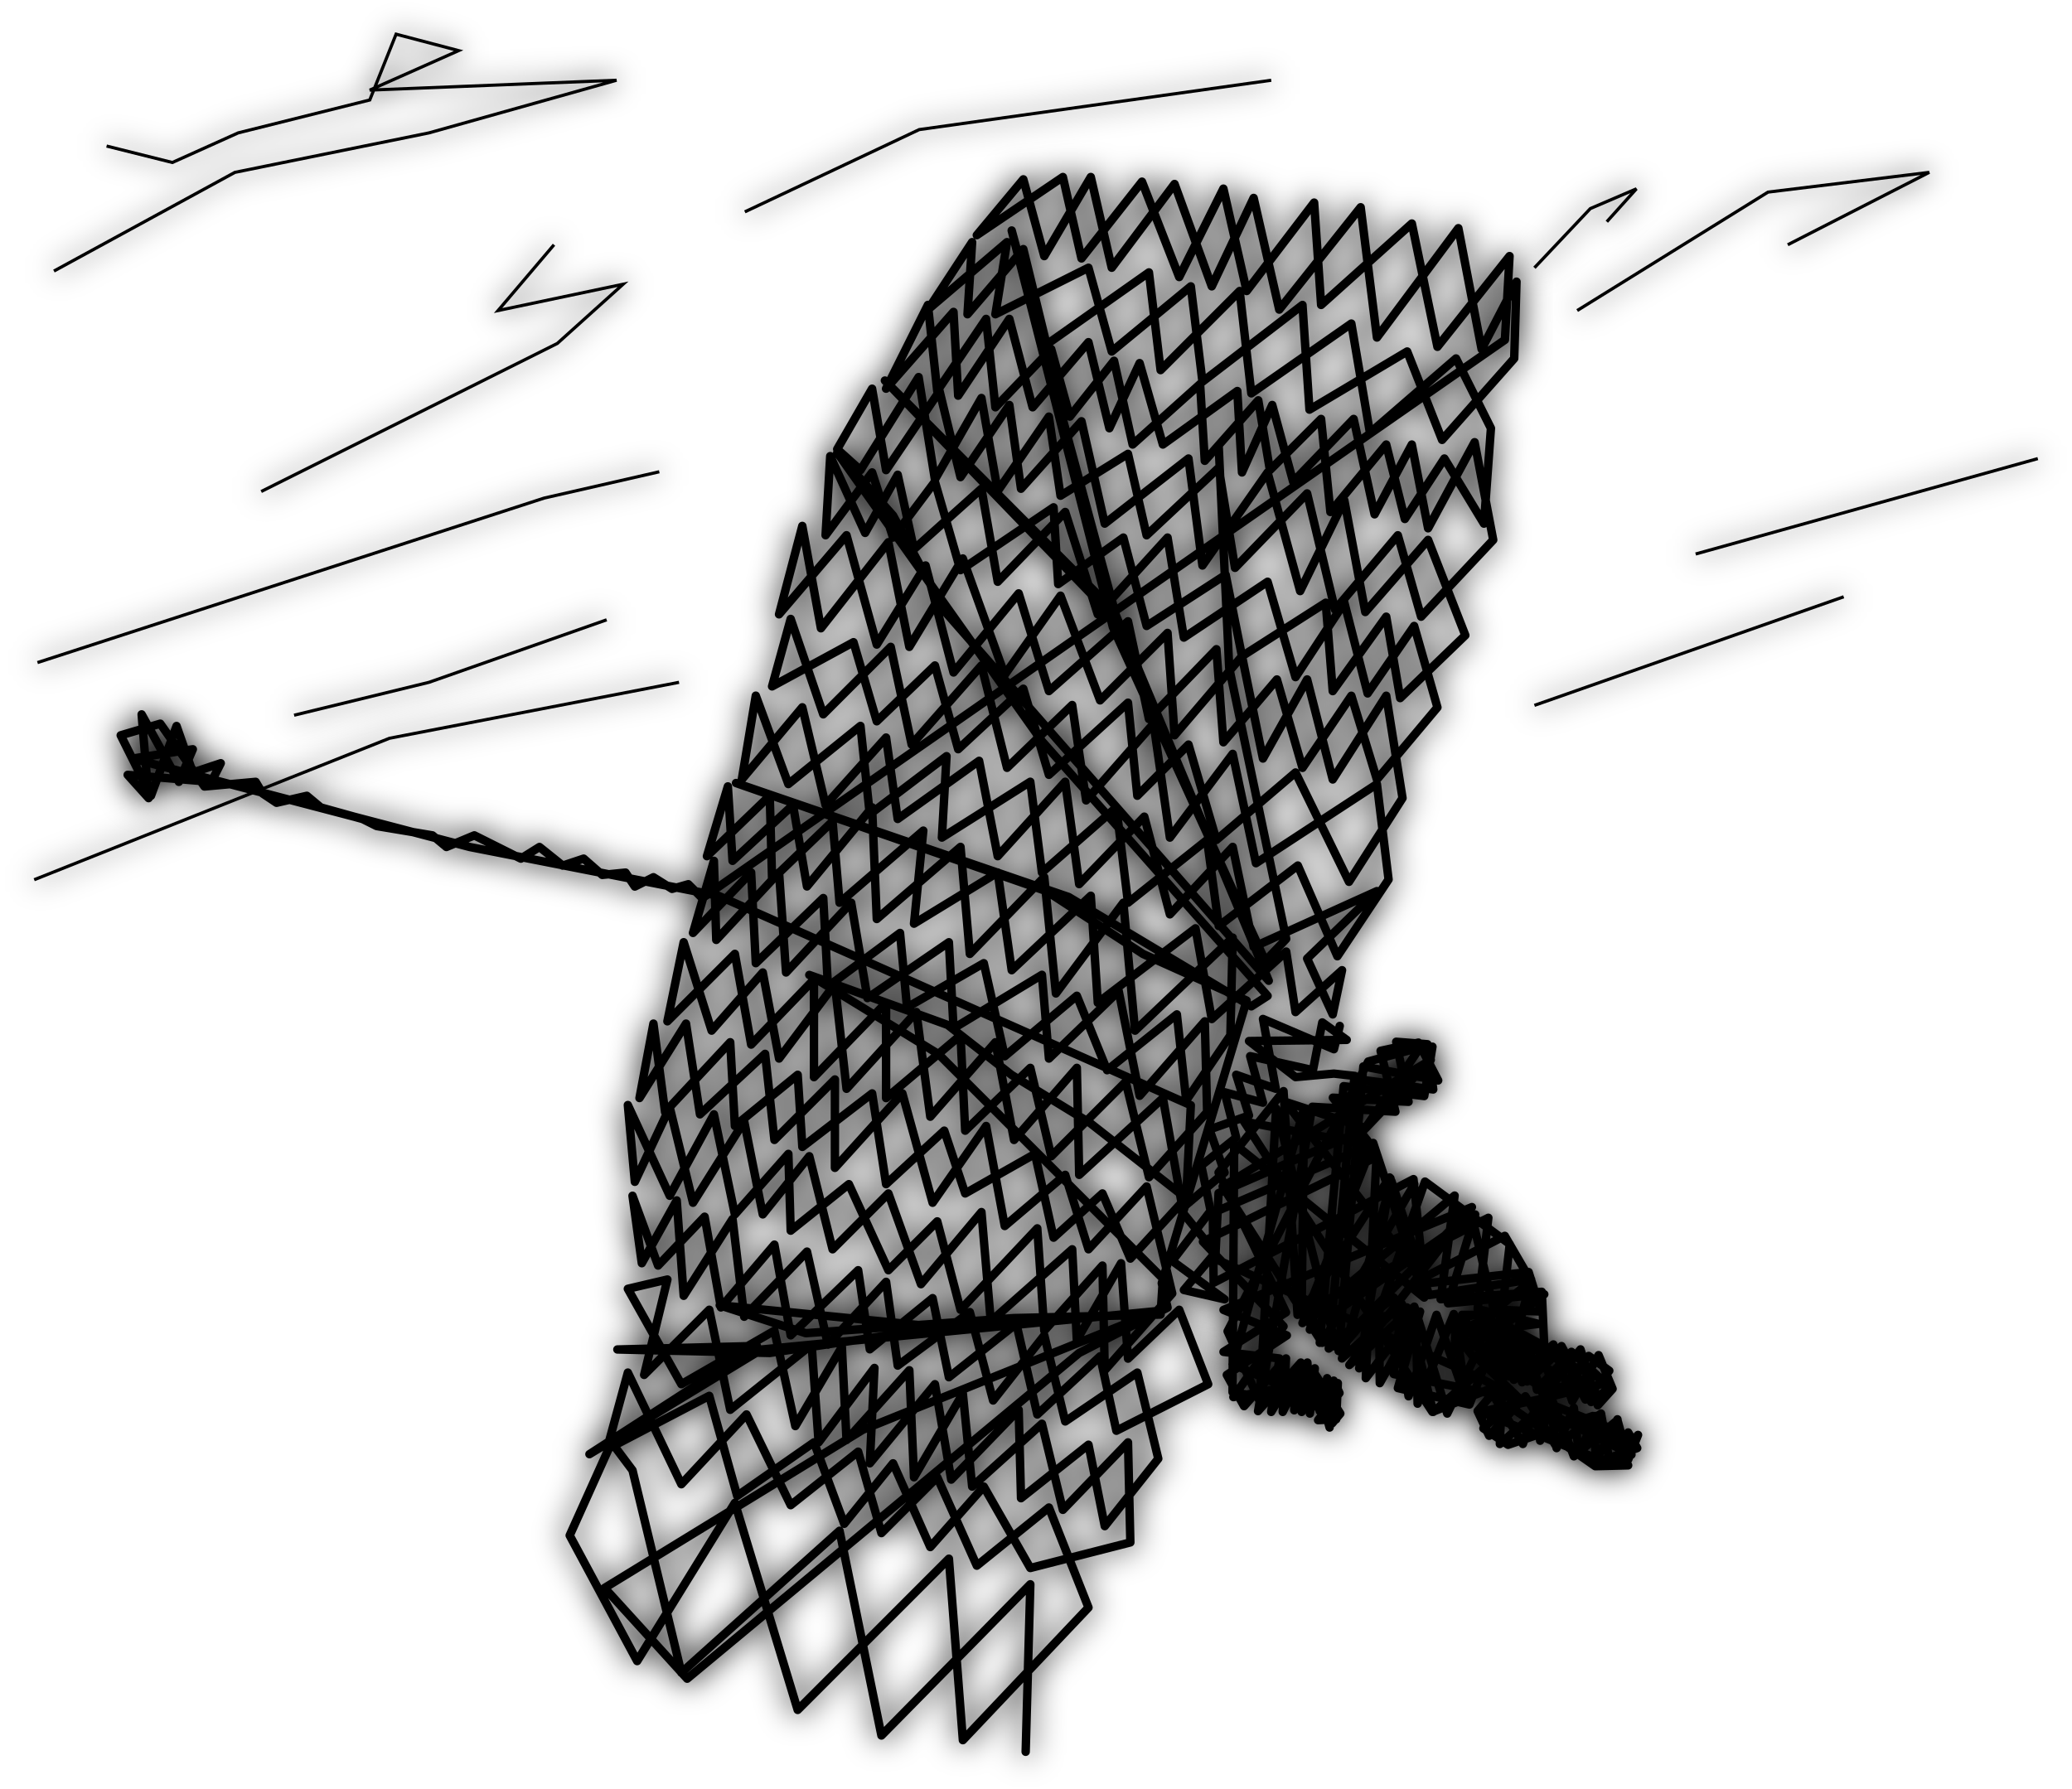
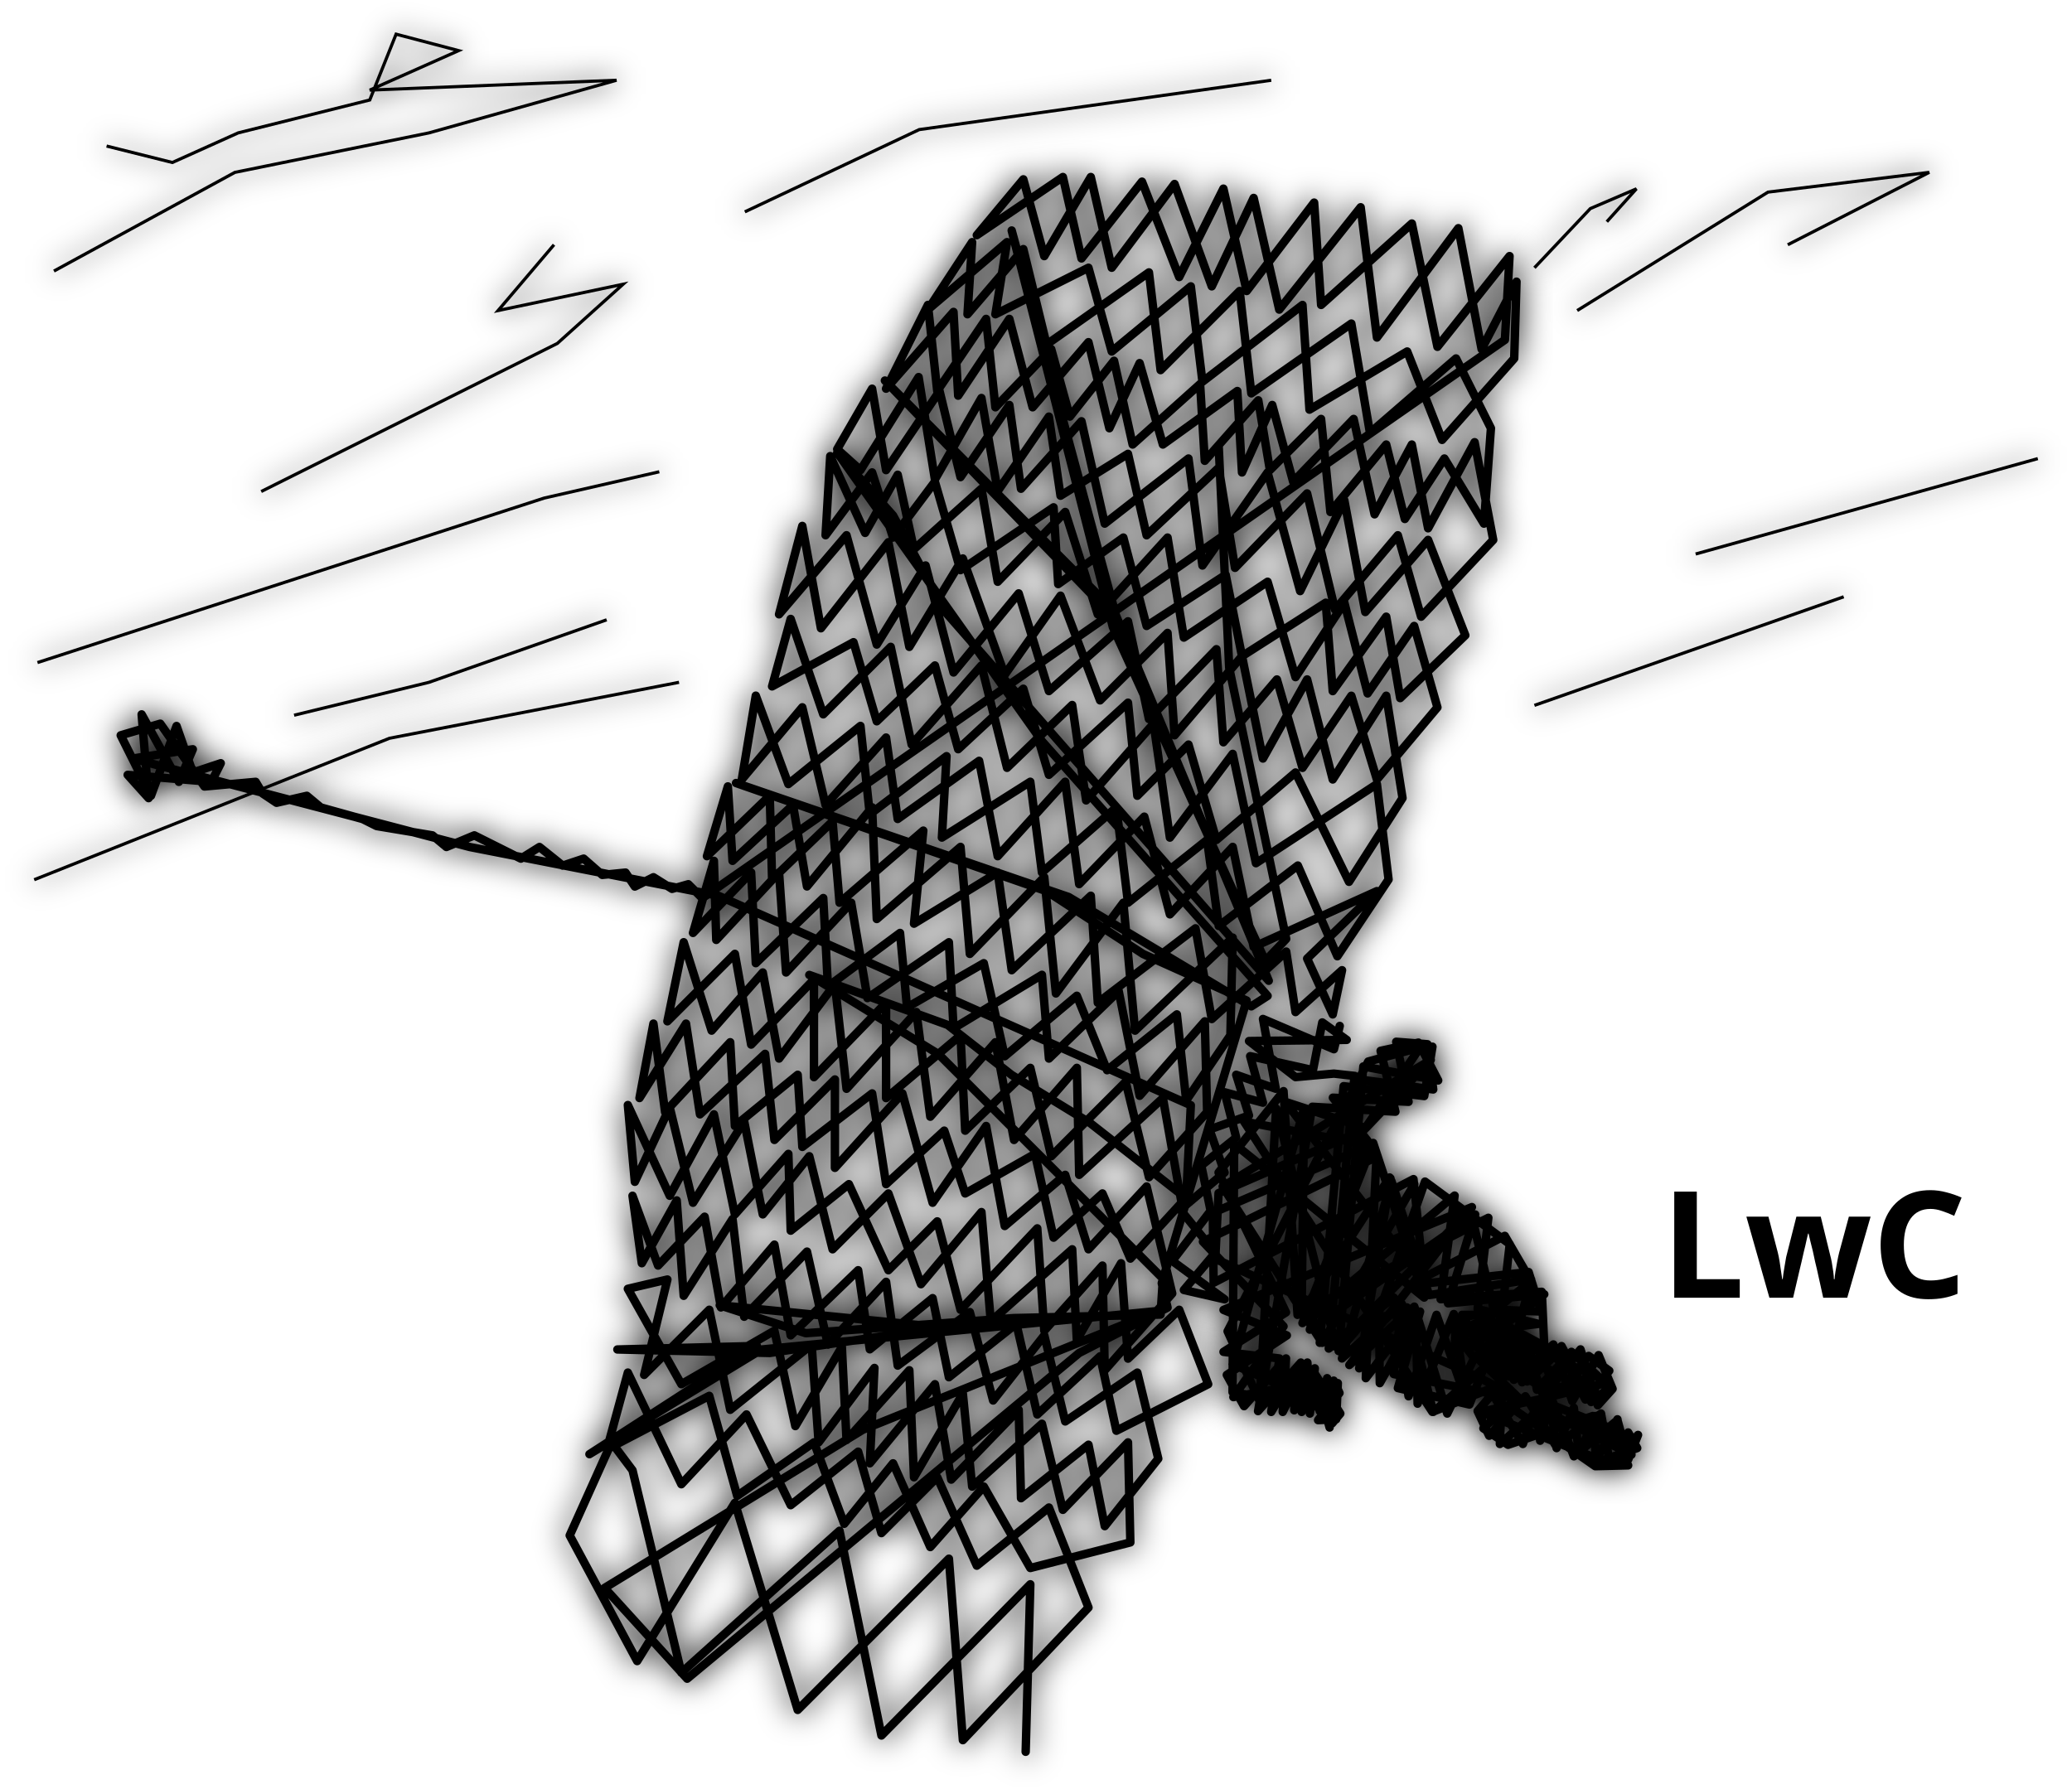
<svg xmlns="http://www.w3.org/2000/svg" width="196.76mm" height="169.911mm" viewBox="0 0 196.76 169.911" version="1.1" id="svg8">
  <defs id="defs2">
    <filter style="color-interpolation-filters:sRGB" id="filter930" x="-0.085" width="1.171" y="-0.087" height="1.175">
      <feGaussianBlur stdDeviation="1.468" id="feGaussianBlur932" />
    </filter>
    <filter style="color-interpolation-filters:sRGB" id="filter934" x="-0.027" width="1.053" y="-0.024" height="1.047">
      <feGaussianBlur stdDeviation="1.468" id="feGaussianBlur936" />
    </filter>
    <filter style="color-interpolation-filters:sRGB" id="filter938" x="-0.203" width="1.406" y="-0.132" height="1.265">
      <feGaussianBlur stdDeviation="1.468" id="feGaussianBlur940" />
    </filter>
    <filter style="color-interpolation-filters:sRGB" id="filter1012" x="-0.055" width="1.11" y="-0.179" height="1.358">
      <feGaussianBlur stdDeviation="1.353" id="feGaussianBlur1014" />
    </filter>
    <filter style="color-interpolation-filters:sRGB" id="filter1016" x="-0.061" width="1.122" y="-0.144" height="1.289">
      <feGaussianBlur stdDeviation="1.353" id="feGaussianBlur1018" />
    </filter>
    <filter style="color-interpolation-filters:sRGB" id="filter1020" x="-0.065" width="1.13" y="-0.26" height="1.52">
      <feGaussianBlur stdDeviation="1.353" id="feGaussianBlur1022" />
    </filter>
    <filter style="color-interpolation-filters:sRGB" id="filter1024" x="-0.097" width="1.194" y="-0.247" height="1.495">
      <feGaussianBlur stdDeviation="1.353" id="feGaussianBlur1026" />
    </filter>
    <filter style="color-interpolation-filters:sRGB" id="filter1028" x="-0.335" width="1.67" y="-0.433" height="1.866">
      <feGaussianBlur stdDeviation="1.353" id="feGaussianBlur1030" />
    </filter>
    <filter style="color-interpolation-filters:sRGB" id="filter1032" x="-0.053" width="1.106" y="-0.173" height="1.346">
      <feGaussianBlur stdDeviation="1.353" id="feGaussianBlur1034" />
    </filter>
    <filter style="color-interpolation-filters:sRGB" id="filter1036" x="-0.109" width="1.219" y="-0.358" height="1.717">
      <feGaussianBlur stdDeviation="1.353" id="feGaussianBlur1038" />
    </filter>
    <filter style="color-interpolation-filters:sRGB" id="filter1040" x="-0.094" width="1.189" y="-0.139" height="1.277">
      <feGaussianBlur stdDeviation="1.353" id="feGaussianBlur1042" />
    </filter>
    <filter style="color-interpolation-filters:sRGB" id="filter1044" x="-0.1" width="1.2" y="-0.358" height="1.717">
      <feGaussianBlur stdDeviation="1.353" id="feGaussianBlur1046" />
    </filter>
    <filter style="color-interpolation-filters:sRGB" id="filter1048" x="-0.111" width="1.221" y="-0.315" height="1.63">
      <feGaussianBlur stdDeviation="1.353" id="feGaussianBlur1050" />
    </filter>
  </defs>
  <g id="layer5" transform="translate(-4.786961,-55.35155)">
    <path id="path942" d="M 8.346,118.284 56.46,102.66 67.394,100.16" style="fill:none;stroke:#000000;stroke-width:0.3;stroke-linecap:round;stroke-linejoin:round;stroke-miterlimit:4;stroke-dasharray:none;stroke-opacity:1;filter:url(#filter1012)" />
    <path id="path944" d="M 9.908,81.098 27.092,71.723 l 18.433,-3.75 17.808,-5 -23.432,0.937 8.435,-3.75 -5.936,-1.562 -2.499,6.25 -12.497,3.125 -6.248,2.812 -6.248,-1.562" style="fill:none;stroke:#000000;stroke-width:0.3;stroke-linecap:round;stroke-linejoin:round;stroke-miterlimit:4;stroke-dasharray:none;stroke-opacity:1;filter:url(#filter1016)" />
    <path id="path946" d="m 75.517,75.473 16.558,-7.812 33.429,-4.687" style="fill:none;stroke:#000000;stroke-width:0.3;stroke-linecap:round;stroke-linejoin:round;stroke-miterlimit:4;stroke-dasharray:none;stroke-opacity:1;filter:url(#filter1020)" />
    <path id="path948" d="m 154.56,84.848 18.121,-11.25 15.309,-1.875 -13.434,6.875" style="fill:none;stroke:#000000;stroke-width:0.3;stroke-linecap:round;stroke-linejoin:round;stroke-miterlimit:4;stroke-dasharray:none;stroke-opacity:1;filter:url(#filter1024)" />
    <path id="path950" d="m 150.499,80.785 5.311,-5.625 4.374,-1.875 -2.812,3.125" style="fill:none;stroke:#000000;stroke-width:0.3;stroke-linecap:round;stroke-linejoin:round;stroke-miterlimit:4;stroke-dasharray:none;stroke-opacity:1;filter:url(#filter1028)" />
    <path id="path952" d="M 8.034,138.909 41.776,125.472 69.269,120.159" style="fill:none;stroke:#000000;stroke-width:0.3;stroke-linecap:round;stroke-linejoin:round;stroke-miterlimit:4;stroke-dasharray:none;stroke-opacity:1;filter:url(#filter1032)" />
    <path id="path954" d="m 32.715,123.284 12.809,-3.125 16.871,-5.937" style="fill:none;stroke:#000000;stroke-width:0.3;stroke-linecap:round;stroke-linejoin:round;stroke-miterlimit:4;stroke-dasharray:none;stroke-opacity:1;filter:url(#filter1036)" />
    <path id="path956" d="m 29.591,102.035 28.118,-14.062 6.248,-5.625 -11.872,2.5 5.311,-6.25" style="fill:none;stroke:#000000;stroke-width:0.3;stroke-linecap:round;stroke-linejoin:round;stroke-miterlimit:4;stroke-dasharray:none;stroke-opacity:1;filter:url(#filter1040)" />
    <path id="path958" d="m 165.808,107.972 32.492,-9.062" style="fill:none;stroke:#000000;stroke-width:0.3;stroke-linecap:round;stroke-linejoin:round;stroke-miterlimit:4;stroke-dasharray:none;stroke-opacity:1;filter:url(#filter1044)" />
    <path id="path960" d="m 150.499,122.347 29.368,-10.312" style="fill:none;stroke:#000000;stroke-width:0.3;stroke-linecap:round;stroke-linejoin:round;stroke-miterlimit:4;stroke-dasharray:none;stroke-opacity:1;filter:url(#filter1048)" />
+     <text xml:space="preserve" style="font-style:normal;font-variant:normal;font-weight:bold;font-stretch:normal;font-size:42.333px;line-height:1.25;font-family:Hack;-inkscape-font-specification:'Hack Bold';letter-spacing:0px;word-spacing:0px;fill:#000000;fill-opacity:1;stroke:none;stroke-width:0.265" x="162.51" y="178.612" id="text869">
+       <tspan id="tspan867" x="162.51" y="178.612" style="font-size:14.111px;stroke-width:0.265">LwC</tspan>
+     </text>
  </g>
  <g id="layer3" transform="translate(-4.786961,-55.35155)">
    <path style="fill:none;stroke:#000000;stroke-width:0.3;stroke-linecap:butt;stroke-linejoin:miter;stroke-miterlimit:4;stroke-dasharray:none;stroke-opacity:1" d="M 8.346,118.284 56.46,102.66 67.394,100.16" id="path885" />
    <path style="fill:none;stroke:#000000;stroke-width:0.3;stroke-linecap:butt;stroke-linejoin:miter;stroke-miterlimit:4;stroke-dasharray:none;stroke-opacity:1" d="M 9.908,81.098 27.092,71.723 l 18.433,-3.75 17.808,-5 -23.432,0.937 8.435,-3.75 -5.936,-1.562 -2.499,6.25 -12.497,3.125 -6.248,2.812 -6.248,-1.562" id="path887" />
    <path style="fill:none;stroke:#000000;stroke-width:0.3;stroke-linecap:butt;stroke-linejoin:miter;stroke-miterlimit:4;stroke-dasharray:none;stroke-opacity:1" d="m 75.517,75.473 16.558,-7.812 33.429,-4.687" id="path889" />
    <path style="fill:none;stroke:#000000;stroke-width:0.3;stroke-linecap:butt;stroke-linejoin:miter;stroke-miterlimit:4;stroke-dasharray:none;stroke-opacity:1" d="m 154.56,84.848 18.121,-11.25 15.309,-1.875 -13.434,6.875" id="path891" />
    <path style="fill:none;stroke:#000000;stroke-width:0.3;stroke-linecap:butt;stroke-linejoin:miter;stroke-miterlimit:4;stroke-dasharray:none;stroke-opacity:1" d="m 150.499,80.785 5.311,-5.625 4.374,-1.875 -2.812,3.125" id="path893" />
    <path style="fill:none;stroke:#000000;stroke-width:0.3;stroke-linecap:butt;stroke-linejoin:miter;stroke-miterlimit:4;stroke-dasharray:none;stroke-opacity:1" d="M 8.034,138.909 41.776,125.472 69.269,120.159" id="path895" />
    <path style="fill:none;stroke:#000000;stroke-width:0.3;stroke-linecap:butt;stroke-linejoin:miter;stroke-miterlimit:4;stroke-dasharray:none;stroke-opacity:1" d="m 32.715,123.284 12.809,-3.125 16.871,-5.937" id="path897" />
    <path style="fill:none;stroke:#000000;stroke-width:0.3;stroke-linecap:butt;stroke-linejoin:miter;stroke-miterlimit:4;stroke-dasharray:none;stroke-opacity:1" d="m 29.591,102.035 28.118,-14.062 6.248,-5.625 -11.872,2.5 5.311,-6.25" id="path899" />
    <path style="fill:none;stroke:#000000;stroke-width:0.3;stroke-linecap:butt;stroke-linejoin:miter;stroke-miterlimit:4;stroke-dasharray:none;stroke-opacity:1" d="m 165.808,107.972 32.492,-9.062" id="path901" />
    <path style="fill:none;stroke:#000000;stroke-width:0.3;stroke-linecap:butt;stroke-linejoin:miter;stroke-miterlimit:4;stroke-dasharray:none;stroke-opacity:1" d="m 150.499,122.347 29.368,-10.312" id="path903" />
  </g>
  <g id="layer4" transform="translate(-4.786961,-55.35155)">
    <path id="path909" d="m 140.814,154.768 -0.781,4.687 -7.654,-0.937 -2.265,24.374 8.279,-3.359 2.499,9.922 8.357,-7.265 2.109,5.781 3.515,-4.453 1.64,5.312 1.406,-1.562 -1.328,-3.203 -2.499,4.375 -1.796,-5.39 -3.749,3.359 -1.25,-5.703 -4.374,3.203 0.078,-3.281 2.265,-0.469 0.156,4.531 3.046,-3.047 1.328,4.922 3.202,-2.969 2.343,4.687 2.265,-2.734 -1.953,-1.406 -2.968,3.594 -1.875,-4.375 -3.749,2.344 -0.703,-5.234 -3.437,1.406 1.875,2.5 2.968,-2.812 1.562,5.078 3.749,-3.437 2.812,5.312 1.796,-1.406 -3.671,-3.359 -3.28,3.594 -0.703,-4.297 -3.515,2.266 -2.89,-5.078 h 2.343 l 1.796,5.781 8.982,1.875 -13.356,-6.797 7.576,2.578 6.639,2.969 -5.155,1.25 -9.138,-5.625 4.061,-1.328 -3.046,7.812 -6.795,-1.562 2.109,-7.265 -3.827,6.797 -0.078,-7.578 -3.827,4.531 2.343,-27.031 7.108,1.328 -1.875,-3.594 -3.593,0.781 1.406,5.781 -7.889,-0.469 -5.155,28.906 4.062,-4.609 0.078,4.687 1.25,-4.141 -0.469,4.297 -0.234,-4.844 -2.343,4.687 0.312,-5.078 -3.983,4.531 -1.64,-2.969 5.702,-3.75 -6.014,-2.422 23.588,-9.765 -11.638,15 6.17,-5.547 3.124,10.156 2.656,-5.469 4.296,4.141 -12.028,-2.422 0.781,-6.64 -5.702,5.156 4.686,-16.875 3.593,10.859 9.685,-1.484 -1.172,4.453 1.875,-0.234 -5.78,-1.406 1.015,-8.672 -18.121,9.219 -1.328,-21.249 -6.17,7.734 6.405,13.281 -5.936,3.75 5.311,0.625 -0.781,5.078 2.421,-4.141 -0.234,3.984 1.875,-3.594 2.499,3.906 -0.781,0.937 0.156,-4.062 0.547,1.172 -2.031,2.578 1.718,-0.078 0.156,-3.437 -2.421,0.156 0.703,2.5 0.703,-3.125 0.234,4.687 -1.172,-4.375 -7.967,1.484 4.764,-6.719 -7.654,-8.047 16.48,-8.047 -1.015,21.015 4.764,-6.25 0.156,8.672 3.437,-8.515 1.25,8.359 -2.89,-8.281 -2.656,7.734 -1.406,-9.375 -6.17,4.844 2.421,-25.624 7.498,1.016 -0.547,-4.297 -2.968,-0.234 1.172,5.703 -7.186,-0.391 3.28,4.062 -5.467,17.968 15.699,-10.937 -2.577,8.437 9.138,-0.859 -3.749,2.891 3.749,2.031 -0.234,-5.156 -9.607,0.703 1.328,-9.843 -14.45,12.109 6.717,-17.109 4.843,14.687 -18.042,-14.609 -0.156,23.593 9.998,1.719 -9.998,-4.375 6.795,-24.296 -0.234,19.453 8.357,-12.89 0.078,0.078 -2.968,18.046 6.248,-17.734 8.045,5.937 -0.703,6.25 3.671,0.156 -1.172,-3.75 -9.919,1.094 -1.015,-9.922 -18.98,9.844 -0.078,-6.64 14.918,-6.406 -11.95,-2.266 17.886,27.577 6.639,-2.656 -0.234,5.703 4.921,-4.297 2.109,5.469 4.14,-3.437 1.015,3.75 0.937,-2.344 -2.656,2.812 -0.859,-4.844 -4.296,3.047 -2.89,-4.687 -3.437,3.75 -1.094,-2.344 1.406,-1.641 2.89,4.766 1.406,-4.062 0.234,3.75 0.937,-3.672 0.625,4.375 1.64,-3.828 0.469,4.453 1.562,-3.672 v 4.375 l 2.109,-4.062 0.469,4.375 0.547,-3.125 0.859,1.484 -3.359,1.172 -11.56,-4.609 5.546,-1.172 6.483,2.578 2.031,3.672 -3.124,0.078 -8.279,-5.781 -2.343,2.187 2.343,1.562 8.045,-2.734 3.671,3.672 -14.84,-7.5 -24.681,-11.093 0.312,-6.25 13.825,-6.015 5.311,-7.812 -4.921,1.328 -13.356,25.624 3.046,6.64 1.562,-27.812 5.702,22.656 12.731,-13.047 2.265,9.609 3.515,-2.812 -2.499,-4.297 -7.889,4.062 -12.966,-16.796 7.654,2.5 6.17,-6.484 -19.761,12.031 9.451,14.843 8.748,-15.078" style="fill:none;stroke:#000000;stroke-width:0.8;stroke-linecap:round;stroke-linejoin:round;stroke-miterlimit:4;stroke-dasharray:none;stroke-opacity:1;filter:url(#filter930)" />
    <path id="path911" d="m 102.186,221.738 0.442,-15.909 -14.139,14.363 -3.977,-19.445 -15.022,13.479 -4.639,-19.224 -1.988,-2.652 -3.977,8.839 6.407,11.932 9.279,-15.026 5.965,19.666 14.36,-14.363 1.325,17.235 11.929,-12.595 -3.756,-9.501 -6.848,5.524 -3.756,-8.397 -5.302,5.303 -2.209,-7.734 -6.407,5.082 -4.197,-8.618 -6.186,6.629 -5.081,-10.606 -1.988,7.292 9.72,-5.082 2.651,9.502 7.29,-5.082 2.872,7.734 4.639,-5.745 3.535,7.955 5.081,-5.745 4.418,7.734 9.499,-2.431 -0.221,-9.502 -6.186,6.408 -1.988,-8.176 -6.627,5.966 -0.884,-8.839 -4.639,7.955 -0.442,-10.164 -5.965,6.629 -0.442,-8.839 -4.418,7.513 -1.988,-9.06 -8.837,5.082 -5.081,-9.06 3.756,-0.884 -2.209,9.06 6.186,-6.187 1.988,9.502 7.732,-6.187 0.663,9.281 5.302,-7.071 -0.442,9.06 6.186,-7.513 1.546,9.06 6.407,-6.629 0.221,8.397 6.407,-5.082 1.546,7.734 5.081,-6.408 -1.988,-8.176 -6.848,4.64 -1.988,-8.176 -4.86,6.187 -2.209,-8.397 -6.848,5.082 -1.105,-7.955 -5.523,5.966 -1.988,-8.839 -5.965,6.187 -1.105,-9.281 -4.639,7.292 -0.663,-9.06 -3.314,5.966 -0.884,-6.408 2.43,6.629 4.418,-4.64 1.546,8.618 5.081,-5.966 1.546,8.618 6.407,-6.187 1.105,7.513 5.965,-4.861 1.546,7.513 6.407,-5.082 1.988,8.618 5.965,-5.524 1.546,7.071 8.718,-4.422 -2.753,-7.068 -4.86,4.64 -0.663,-9.06 -4.197,7.292 -0.442,-8.618 -7.732,6.85 -0.884,-10.385 -5.744,6.85 -3.093,-8.618 -5.302,5.303 -2.209,-8.839 -4.418,5.524 -1.767,-8.839 -4.86,7.734 -2.209,-9.06 -3.314,7.071 -0.663,-7.292 3.977,8.618 4.197,-7.734 1.988,9.502 5.081,-5.745 0.221,7.292 5.523,-4.419 3.756,8.176 4.639,-4.64 2.209,8.397 7.29,-7.734 0.663,9.722 5.523,-6.187 0.221,9.943 6.407,-7.292 -2.43,-10.164 -5.523,5.966 -2.209,-7.071 -5.744,4.861 -1.767,-9.502 -5.081,7.292 -2.872,-10.385 -6.407,7.071 v -8.397 l -5.744,5.745 -0.884,-8.176 -6.186,5.745 -1.325,-8.618 -4.418,7.071 1.325,-7.071 1.105,8.397 6.186,-6.629 0.442,7.955 5.965,-4.861 0.442,6.85 6.628,-5.082 1.325,8.618 5.523,-5.082 1.988,5.966 6.627,-3.756 1.767,7.955 4.639,-4.198 2.651,6.187 4.86,-5.303 -1.767,-9.943 -7.953,7.292 -0.221,-10.164 -5.965,6.85 -1.767,-9.281 -6.186,7.071 -1.326,-9.943 -6.627,7.292 -1.105,-9.943 -5.302,7.071 -1.546,-8.176 -4.86,5.524 -2.651,-8.397 -1.546,7.513 6.407,-6.408 1.546,8.618 5.965,-6.187 v 9.281 l 6.848,-7.071 v 9.06 l 7.069,-5.966 0.442,9.06 6.186,-5.966 1.988,8.397 7.069,-7.071 2.209,9.06 5.523,-6.187 -0.221,-8.618 -6.186,7.071 -1.988,-9.943 -6.627,6.408 -0.663,-7.955 -8.395,5.082 -0.442,-8.176 -7.732,5.303 -1.546,-9.06 -6.186,6.629 -0.663,-9.502 -5.965,6.408 -0.221,-7.513 -1.988,6.85 5.523,-5.745 0.442,8.618 6.407,-6.187 0.442,8.397 6.848,-5.082 0.663,7.071 7.29,-4.198 1.988,8.839 6.848,-5.745 2.872,7.071 6.628,-5.303 0.884,8.176 4.197,-6.187 0.221,-9.281 -9.278,8.839 -1.105,-12.153 -6.407,8.618 -1.105,-11.048 -7.069,7.292 -0.884,-10.164 -7.953,6.85 -0.442,-10.606 -6.186,7.513 -1.325,-7.734 -5.744,5.303 -0.442,-7.071 -1.988,6.629 5.965,-5.745 0.221,7.955 5.744,-5.524 0.663,7.734 7.953,-6.85 -0.884,8.839 7.953,-4.861 1.326,9.281 7.511,-7.071 0.663,10.164 9.278,-7.071 1.546,8.618 7.069,-6.408 0.884,5.745 4.418,-3.977 -0.884,4.198 -2.43,-5.303 6.628,-6.408 -11.709,5.303 -1.988,-9.502 -5.965,6.408 -2.43,-9.281 -6.186,6.408 -1.326,-9.722 -6.407,7.071 -1.767,-9.06 -7.732,5.524 -1.105,-7.734 -5.744,6.408 -2.209,-9.281 -5.744,6.85 1.326,-7.955 3.093,8.397 6.848,-5.524 0.884,8.397 7.29,-5.524 -0.442,7.734 8.395,-5.303 1.105,8.618 7.069,-6.187 1.105,9.06 7.511,-5.966 1.105,8.176 7.511,-5.745 3.756,8.618 4.86,-7.292 -1.105,-9.06 -11.488,7.513 -2.209,-10.385 -5.965,7.955 -1.546,-10.827 -6.407,7.292 -1.325,-9.06 -6.186,5.966 -2.43,-9.722 -6.627,7.513 -1.988,-9.281 -6.407,6.408 -3.093,-9.06 -1.767,6.408 7.732,-4.198 2.209,7.513 5.523,-5.303 2.209,7.955 6.186,-5.745 2.43,8.176 7.511,-6.85 0.884,8.839 4.86,-4.861 2.651,9.06 7.511,-6.408 5.081,10.385 5.081,-7.955 -1.546,-9.722 -5.081,7.955 -2.43,-9.502 -4.197,7.513 -1.988,-9.722 -6.407,7.513 -0.663,-9.723 -6.407,6.408 -3.756,-9.943 -5.302,7.513 -3.977,-11.048 -5.081,8.397 -1.988,-9.943 -6.407,8.176 -1.767,-9.722 -2.209,8.397 6.407,-7.513 2.872,10.385 4.639,-7.513 2.651,10.164 6.186,-7.513 2.872,9.281 7.511,-6.629 1.988,9.281 6.407,-6.629 0.663,8.839 5.081,-5.966 2.43,8.397 4.639,-6.85 2.43,7.955 5.744,-6.85 -2.209,-7.734 -4.418,6.408 -2.209,-8.618 -4.639,7.071 -2.651,-9.06 -7.953,5.303 -1.546,-9.501 -6.628,7.292 -3.093,-9.722 -6.407,6.629 -1.546,-8.839 -6.407,5.745 -1.546,-7.071 -3.093,5.524 -3.314,-7.292 -0.442,7.513 4.418,-5.966 1.988,6.187 3.976,-5.303 2.43,8.397 8.837,-5.966 0.442,7.292 6.186,-4.419 2.209,8.397 7.511,-4.861 1.546,7.734 7.953,-5.082 0.663,8.397 5.081,-7.071 1.325,7.734 6.186,-5.966 -3.535,-9.06 -5.965,6.85 -1.988,-10.606 -4.197,8.618 -3.093,-11.269 -6.186,8.839 -1.325,-10.164 -7.953,6.187 -2.209,-9.722 -5.744,6.408 -1.105,-7.955 -4.639,6.85 -1.988,-8.176 -5.081,7.513 -1.325,-7.734 -3.314,5.745 2.209,1.989 5.523,-8.839 1.546,9.722 4.418,-7.734 1.546,8.839 4.86,-7.071 1.105,7.513 6.407,-3.977 1.767,7.734 6.848,-6.408 1.546,9.502 6.848,-7.071 2.651,11.048 5.965,-7.071 2.209,7.734 6.848,-7.292 -1.767,-9.281 -4.418,8.176 -1.546,-7.955 -3.535,6.629 -1.988,-9.06 -5.744,5.966 -1.988,-7.292 -2.872,6.408 -0.442,-7.734 -7.069,5.082 -2.209,-7.734 -2.872,6.187 -1.988,-8.176 -5.302,6.187 -2.209,-8.397 -4.86,7.292 -0.442,-7.955 -6.407,7.292 3.977,-7.955 0.884,8.176 4.639,-6.85 0.884,8.397 5.302,-5.524 1.767,6.408 4.197,-5.303 1.767,7.955 6.407,-5.745 0.442,7.292 5.081,-5.745 1.105,6.629 4.86,-4.861 0.884,8.839 5.302,-6.408 1.767,7.071 3.756,-5.745 3.756,6.187 0.663,-9.06 -3.314,-6.629 -8.174,7.071 -1.767,-10.385 -9.499,6.629 -1.105,-9.722 -7.511,7.513 -1.105,-9.281 -9.72,6.85 -2.209,-9.06 -5.302,6.187 0.442,-6.85 -4.197,6.408 7.511,-6.408 -1.105,6.85 8.837,-4.419 2.209,7.955 7.511,-6.187 1.105,9.06 9.499,-7.292 0.663,9.943 9.279,-5.524 3.314,8.397 6.848,-7.734 0.221,-7.292 -3.314,6.408 -2.209,-11.49 -7.732,10.385 -1.546,-12.374 -7.732,9.722 -2.43,-10.606 -3.977,8.397 -3.535,-9.722 -5.965,7.955 -1.988,-8.618 -4.418,7.513 -1.988,-7.292 -4.418,5.303 8.174,-5.524 1.767,7.734 5.744,-7.292 3.535,9.06 4.197,-8.397 2.209,9.722 6.407,-8.397 0.663,9.722 8.616,-7.734 2.43,11.711 6.848,-8.618 -0.442,7.955 -76.216,53.032 -1.326,-1.326 -1.546,0.442 -1.767,-1.105 -1.767,0.884 -0.884,-1.326 -2.209,0.221 -1.767,-1.547 -1.988,0.663 -2.209,-1.768 -1.767,1.105 -4.418,-2.21 -2.651,1.105 -1.326,-1.105 -5.302,-0.884 -1.325,-0.663 -3.977,-1.105 -1.326,-1.105 -2.872,0.663 -1.325,-0.884 -0.663,-1.105 -4.86,0.442 -4.197,-5.966 -3.756,1.105 2.872,5.745 2.43,-6.629 1.546,4.419 2.651,-0.884 -0.884,1.768 -7.953,-0.663 1.988,2.21 -0.663,-7.955 3.535,6.408 1.325,-3.094 -5.744,0.884 32.033,8.397 23.638,4.64 44.846,19.887 -0.442,8.839 -9.168,-7.181 -7.401,-4.53 -6.075,-4.751 -13.145,-4.751 12.261,7.513 21.318,21.323 -0.221,3.425 -13.918,0.331 -19.772,1.436 -8.174,-2.652 21.098,2.099 -16.348,2.431 -14.47,-0.331 13.255,-0.331 -15.906,10.275 16.348,-9.943 37.556,-3.646 -27.946,11.269 -24.522,15.026 7.843,8.618 37.224,-30.935 8.395,-4.309 -0.552,-2.32 8.063,-26.847 -9.831,-4.419 -9.168,-5.966 -29.492,-10.275 31.591,10.827 17.342,10.385 1.546,-0.994 -21.429,-24.196 -19.441,-27.4 5.302,5.966 4.971,9.17 30.707,35.023 -14.691,-35.133 -21.76,-21.876 22.092,22.87 -10.052,-37.122 9.61,37.675 14.47,31.709 1.988,-2.099 -5.412,-25.742 -0.994,-20.992" style="fill:none;stroke:#000000;stroke-width:0.8;stroke-linecap:round;stroke-linejoin:round;stroke-miterlimit:4;stroke-dasharray:none;stroke-opacity:1;filter:url(#filter934)" />
    <path id="path913" d="m 132.01,152.797 -0.552,2.21 -6.738,-2.873 1.215,6.629 -3.756,-1.326 1.215,3.867 -3.756,1.326 1.436,4.088 -4.197,3.535 3.314,4.088 -2.982,3.535 3.866,0.884 -4.971,-3.646 3.645,-4.751 -0.884,-4.309 3.314,-2.652 -1.105,-4.309 3.645,0.994 -1.215,-4.419 5.965,1.326 0.884,-4.53 2.32,1.657 -9.278,0.11 4.418,3.425 3.645,-0.331 1.988,0.221" style="fill:none;stroke:#000000;stroke-width:0.8;stroke-linecap:round;stroke-linejoin:round;stroke-miterlimit:4;stroke-dasharray:none;stroke-opacity:1;filter:url(#filter938)" />
  </g>
  <g id="layer2" transform="translate(-4.786961,-55.35155)">
    <path style="fill:none;stroke:#000000;stroke-width:0.8;stroke-linecap:round;stroke-linejoin:round;stroke-miterlimit:4;stroke-dasharray:none;stroke-opacity:1" d="m 140.814,154.768 -0.781,4.687 -7.654,-0.937 -2.265,24.374 8.279,-3.359 2.499,9.922 8.357,-7.265 2.109,5.781 3.515,-4.453 1.64,5.312 1.406,-1.562 -1.328,-3.203 -2.499,4.375 -1.796,-5.39 -3.749,3.359 -1.25,-5.703 -4.374,3.203 0.078,-3.281 2.265,-0.469 0.156,4.531 3.046,-3.047 1.328,4.922 3.202,-2.969 2.343,4.687 2.265,-2.734 -1.953,-1.406 -2.968,3.594 -1.875,-4.375 -3.749,2.344 -0.703,-5.234 -3.437,1.406 1.875,2.5 2.968,-2.812 1.562,5.078 3.749,-3.437 2.812,5.312 1.796,-1.406 -3.671,-3.359 -3.28,3.594 -0.703,-4.297 -3.515,2.266 -2.89,-5.078 h 2.343 l 1.796,5.781 8.982,1.875 -13.356,-6.797 7.576,2.578 6.639,2.969 -5.155,1.25 -9.138,-5.625 4.061,-1.328 -3.046,7.812 -6.795,-1.562 2.109,-7.265 -3.827,6.797 -0.078,-7.578 -3.827,4.531 2.343,-27.031 7.108,1.328 -1.875,-3.594 -3.593,0.781 1.406,5.781 -7.889,-0.469 -5.155,28.906 4.062,-4.609 0.078,4.687 1.25,-4.141 -0.469,4.297 -0.234,-4.844 -2.343,4.687 0.312,-5.078 -3.983,4.531 -1.64,-2.969 5.702,-3.75 -6.014,-2.422 23.588,-9.765 -11.638,15 6.17,-5.547 3.124,10.156 2.656,-5.469 4.296,4.141 -12.028,-2.422 0.781,-6.64 -5.702,5.156 4.686,-16.875 3.593,10.859 9.685,-1.484 -1.172,4.453 1.875,-0.234 -5.78,-1.406 1.015,-8.672 -18.121,9.219 -1.328,-21.249 -6.17,7.734 6.405,13.281 -5.936,3.75 5.311,0.625 -0.781,5.078 2.421,-4.141 -0.234,3.984 1.875,-3.594 2.499,3.906 -0.781,0.937 0.156,-4.062 0.547,1.172 -2.031,2.578 1.718,-0.078 0.156,-3.437 -2.421,0.156 0.703,2.5 0.703,-3.125 0.234,4.687 -1.172,-4.375 -7.967,1.484 4.764,-6.719 -7.654,-8.047 16.48,-8.047 -1.015,21.015 4.764,-6.25 0.156,8.672 3.437,-8.515 1.25,8.359 -2.89,-8.281 -2.656,7.734 -1.406,-9.375 -6.17,4.844 2.421,-25.624 7.498,1.016 -0.547,-4.297 -2.968,-0.234 1.172,5.703 -7.186,-0.391 3.28,4.062 -5.467,17.968 15.699,-10.937 -2.577,8.437 9.138,-0.859 -3.749,2.891 3.749,2.031 -0.234,-5.156 -9.607,0.703 1.328,-9.843 -14.45,12.109 6.717,-17.109 4.843,14.687 -18.042,-14.609 -0.156,23.593 9.998,1.719 -9.998,-4.375 6.795,-24.296 -0.234,19.453 8.357,-12.89 0.078,0.078 -2.968,18.046 6.248,-17.734 8.045,5.937 -0.703,6.25 3.671,0.156 -1.172,-3.75 -9.919,1.094 -1.015,-9.922 -18.98,9.844 -0.078,-6.64 14.918,-6.406 -11.95,-2.266 17.886,27.577 6.639,-2.656 -0.234,5.703 4.921,-4.297 2.109,5.469 4.14,-3.437 1.015,3.75 0.937,-2.344 -2.656,2.812 -0.859,-4.844 -4.296,3.047 -2.89,-4.687 -3.437,3.75 -1.094,-2.344 1.406,-1.641 2.89,4.766 1.406,-4.062 0.234,3.75 0.937,-3.672 0.625,4.375 1.64,-3.828 0.469,4.453 1.562,-3.672 v 4.375 l 2.109,-4.062 0.469,4.375 0.547,-3.125 0.859,1.484 -3.359,1.172 -11.56,-4.609 5.546,-1.172 6.483,2.578 2.031,3.672 -3.124,0.078 -8.279,-5.781 -2.343,2.187 2.343,1.562 8.045,-2.734 3.671,3.672 -14.84,-7.5 -24.681,-11.093 0.312,-6.25 13.825,-6.015 5.311,-7.812 -4.921,1.328 -13.356,25.624 3.046,6.64 1.562,-27.812 5.702,22.656 12.731,-13.047 2.265,9.609 3.515,-2.812 -2.499,-4.297 -7.889,4.062 -12.966,-16.796 7.654,2.5 6.17,-6.484 -19.761,12.031 9.451,14.843 8.748,-15.078" id="path878" />
    <path style="fill:none;stroke:#000000;stroke-width:0.8;stroke-linecap:round;stroke-linejoin:round;stroke-miterlimit:4;stroke-dasharray:none;stroke-opacity:1" d="m 102.186,221.738 0.442,-15.909 -14.139,14.363 -3.977,-19.445 -15.022,13.479 -4.639,-19.224 -1.988,-2.652 -3.977,8.839 6.407,11.932 9.279,-15.026 5.965,19.666 14.36,-14.363 1.325,17.235 11.929,-12.595 -3.756,-9.501 -6.848,5.524 -3.756,-8.397 -5.302,5.303 -2.209,-7.734 -6.407,5.082 -4.197,-8.618 -6.186,6.629 -5.081,-10.606 -1.988,7.292 9.72,-5.082 2.651,9.502 7.29,-5.082 2.872,7.734 4.639,-5.745 3.535,7.955 5.081,-5.745 4.418,7.734 9.499,-2.431 -0.221,-9.502 -6.186,6.408 -1.988,-8.176 -6.627,5.966 -0.884,-8.839 -4.639,7.955 -0.442,-10.164 -5.965,6.629 -0.442,-8.839 -4.418,7.513 -1.988,-9.06 -8.837,5.082 -5.081,-9.06 3.756,-0.884 -2.209,9.06 6.186,-6.187 1.988,9.502 7.732,-6.187 0.663,9.281 5.302,-7.071 -0.442,9.06 6.186,-7.513 1.546,9.06 6.407,-6.629 0.221,8.397 6.407,-5.082 1.546,7.734 5.081,-6.408 -1.988,-8.176 -6.848,4.64 -1.988,-8.176 -4.86,6.187 -2.209,-8.397 -6.848,5.082 -1.105,-7.955 -5.523,5.966 -1.988,-8.839 -5.965,6.187 -1.105,-9.281 -4.639,7.292 -0.663,-9.06 -3.314,5.966 -0.884,-6.408 2.43,6.629 4.418,-4.64 1.546,8.618 5.081,-5.966 1.546,8.618 6.407,-6.187 1.105,7.513 5.965,-4.861 1.546,7.513 6.407,-5.082 1.988,8.618 5.965,-5.524 1.546,7.071 8.718,-4.422 -2.753,-7.068 -4.86,4.64 -0.663,-9.06 -4.197,7.292 -0.442,-8.618 -7.732,6.85 -0.884,-10.385 -5.744,6.85 -3.093,-8.618 -5.302,5.303 -2.209,-8.839 -4.418,5.524 -1.767,-8.839 -4.86,7.734 -2.209,-9.06 -3.314,7.071 -0.663,-7.292 3.977,8.618 4.197,-7.734 1.988,9.502 5.081,-5.745 0.221,7.292 5.523,-4.419 3.756,8.176 4.639,-4.64 2.209,8.397 7.29,-7.734 0.663,9.722 5.523,-6.187 0.221,9.943 6.407,-7.292 -2.43,-10.164 -5.523,5.966 -2.209,-7.071 -5.744,4.861 -1.767,-9.502 -5.081,7.292 -2.872,-10.385 -6.407,7.071 v -8.397 l -5.744,5.745 -0.884,-8.176 -6.186,5.745 -1.325,-8.618 -4.418,7.071 1.325,-7.071 1.105,8.397 6.186,-6.629 0.442,7.955 5.965,-4.861 0.442,6.85 6.628,-5.082 1.325,8.618 5.523,-5.082 1.988,5.966 6.627,-3.756 1.767,7.955 4.639,-4.198 2.651,6.187 4.86,-5.303 -1.767,-9.943 -7.953,7.292 -0.221,-10.164 -5.965,6.85 -1.767,-9.281 -6.186,7.071 -1.326,-9.943 -6.627,7.292 -1.105,-9.943 -5.302,7.071 -1.546,-8.176 -4.86,5.524 -2.651,-8.397 -1.546,7.513 6.407,-6.408 1.546,8.618 5.965,-6.187 v 9.281 l 6.848,-7.071 v 9.06 l 7.069,-5.966 0.442,9.06 6.186,-5.966 1.988,8.397 7.069,-7.071 2.209,9.06 5.523,-6.187 -0.221,-8.618 -6.186,7.071 -1.988,-9.943 -6.627,6.408 -0.663,-7.955 -8.395,5.082 -0.442,-8.176 -7.732,5.303 -1.546,-9.06 -6.186,6.629 -0.663,-9.502 -5.965,6.408 -0.221,-7.513 -1.988,6.85 5.523,-5.745 0.442,8.618 6.407,-6.187 0.442,8.397 6.848,-5.082 0.663,7.071 7.29,-4.198 1.988,8.839 6.848,-5.745 2.872,7.071 6.628,-5.303 0.884,8.176 4.197,-6.187 0.221,-9.281 -9.278,8.839 -1.105,-12.153 -6.407,8.618 -1.105,-11.048 -7.069,7.292 -0.884,-10.164 -7.953,6.85 -0.442,-10.606 -6.186,7.513 -1.325,-7.734 -5.744,5.303 -0.442,-7.071 -1.988,6.629 5.965,-5.745 0.221,7.955 5.744,-5.524 0.663,7.734 7.953,-6.85 -0.884,8.839 7.953,-4.861 1.326,9.281 7.511,-7.071 0.663,10.164 9.278,-7.071 1.546,8.618 7.069,-6.408 0.884,5.745 4.418,-3.977 -0.884,4.198 -2.43,-5.303 6.628,-6.408 -11.709,5.303 -1.988,-9.502 -5.965,6.408 -2.43,-9.281 -6.186,6.408 -1.326,-9.722 -6.407,7.071 -1.767,-9.06 -7.732,5.524 -1.105,-7.734 -5.744,6.408 -2.209,-9.281 -5.744,6.85 1.326,-7.955 3.093,8.397 6.848,-5.524 0.884,8.397 7.29,-5.524 -0.442,7.734 8.395,-5.303 1.105,8.618 7.069,-6.187 1.105,9.06 7.511,-5.966 1.105,8.176 7.511,-5.745 3.756,8.618 4.86,-7.292 -1.105,-9.06 -11.488,7.513 -2.209,-10.385 -5.965,7.955 -1.546,-10.827 -6.407,7.292 -1.325,-9.06 -6.186,5.966 -2.43,-9.722 -6.627,7.513 -1.988,-9.281 -6.407,6.408 -3.093,-9.06 -1.767,6.408 7.732,-4.198 2.209,7.513 5.523,-5.303 2.209,7.955 6.186,-5.745 2.43,8.176 7.511,-6.85 0.884,8.839 4.86,-4.861 2.651,9.06 7.511,-6.408 5.081,10.385 5.081,-7.955 -1.546,-9.722 -5.081,7.955 -2.43,-9.502 -4.197,7.513 -1.988,-9.722 -6.407,7.513 -0.663,-9.723 -6.407,6.408 -3.756,-9.943 -5.302,7.513 -3.977,-11.048 -5.081,8.397 -1.988,-9.943 -6.407,8.176 -1.767,-9.722 -2.209,8.397 6.407,-7.513 2.872,10.385 4.639,-7.513 2.651,10.164 6.186,-7.513 2.872,9.281 7.511,-6.629 1.988,9.281 6.407,-6.629 0.663,8.839 5.081,-5.966 2.43,8.397 4.639,-6.85 2.43,7.955 5.744,-6.85 -2.209,-7.734 -4.418,6.408 -2.209,-8.618 -4.639,7.071 -2.651,-9.06 -7.953,5.303 -1.546,-9.501 -6.628,7.292 -3.093,-9.722 -6.407,6.629 -1.546,-8.839 -6.407,5.745 -1.546,-7.071 -3.093,5.524 -3.314,-7.292 -0.442,7.513 4.418,-5.966 1.988,6.187 3.976,-5.303 2.43,8.397 8.837,-5.966 0.442,7.292 6.186,-4.419 2.209,8.397 7.511,-4.861 1.546,7.734 7.953,-5.082 0.663,8.397 5.081,-7.071 1.325,7.734 6.186,-5.966 -3.535,-9.06 -5.965,6.85 -1.988,-10.606 -4.197,8.618 -3.093,-11.269 -6.186,8.839 -1.325,-10.164 -7.953,6.187 -2.209,-9.722 -5.744,6.408 -1.105,-7.955 -4.639,6.85 -1.988,-8.176 -5.081,7.513 -1.325,-7.734 -3.314,5.745 2.209,1.989 5.523,-8.839 1.546,9.722 4.418,-7.734 1.546,8.839 4.86,-7.071 1.105,7.513 6.407,-3.977 1.767,7.734 6.848,-6.408 1.546,9.502 6.848,-7.071 2.651,11.048 5.965,-7.071 2.209,7.734 6.848,-7.292 -1.767,-9.281 -4.418,8.176 -1.546,-7.955 -3.535,6.629 -1.988,-9.06 -5.744,5.966 -1.988,-7.292 -2.872,6.408 -0.442,-7.734 -7.069,5.082 -2.209,-7.734 -2.872,6.187 -1.988,-8.176 -5.302,6.187 -2.209,-8.397 -4.86,7.292 -0.442,-7.955 -6.407,7.292 3.977,-7.955 0.884,8.176 4.639,-6.85 0.884,8.397 5.302,-5.524 1.767,6.408 4.197,-5.303 1.767,7.955 6.407,-5.745 0.442,7.292 5.081,-5.745 1.105,6.629 4.86,-4.861 0.884,8.839 5.302,-6.408 1.767,7.071 3.756,-5.745 3.756,6.187 0.663,-9.06 -3.314,-6.629 -8.174,7.071 -1.767,-10.385 -9.499,6.629 -1.105,-9.722 -7.511,7.513 -1.105,-9.281 -9.72,6.85 -2.209,-9.06 -5.302,6.187 0.442,-6.85 -4.197,6.408 7.511,-6.408 -1.105,6.85 8.837,-4.419 2.209,7.955 7.511,-6.187 1.105,9.06 9.499,-7.292 0.663,9.943 9.279,-5.524 3.314,8.397 6.848,-7.734 0.221,-7.292 -3.314,6.408 -2.209,-11.49 -7.732,10.385 -1.546,-12.374 -7.732,9.722 -2.43,-10.606 -3.977,8.397 -3.535,-9.722 -5.965,7.955 -1.988,-8.618 -4.418,7.513 -1.988,-7.292 -4.418,5.303 8.174,-5.524 1.767,7.734 5.744,-7.292 3.535,9.06 4.197,-8.397 2.209,9.722 6.407,-8.397 0.663,9.722 8.616,-7.734 2.43,11.711 6.848,-8.618 -0.442,7.955 -76.216,53.032 -1.326,-1.326 -1.546,0.442 -1.767,-1.105 -1.767,0.884 -0.884,-1.326 -2.209,0.221 -1.767,-1.547 -1.988,0.663 -2.209,-1.768 -1.767,1.105 -4.418,-2.21 -2.651,1.105 -1.326,-1.105 -5.302,-0.884 -1.325,-0.663 -3.977,-1.105 -1.326,-1.105 -2.872,0.663 -1.325,-0.884 -0.663,-1.105 -4.86,0.442 -4.197,-5.966 -3.756,1.105 2.872,5.745 2.43,-6.629 1.546,4.419 2.651,-0.884 -0.884,1.768 -7.953,-0.663 1.988,2.21 -0.663,-7.955 3.535,6.408 1.325,-3.094 -5.744,0.884 32.033,8.397 23.638,4.64 44.846,19.887 -0.442,8.839 -9.168,-7.181 -7.401,-4.53 -6.075,-4.751 -13.145,-4.751 12.261,7.513 21.318,21.323 -0.221,3.425 -13.918,0.331 -19.772,1.436 -8.174,-2.652 21.098,2.099 -16.348,2.431 -14.47,-0.331 13.255,-0.331 -15.906,10.275 16.348,-9.943 37.556,-3.646 -27.946,11.269 -24.522,15.026 7.843,8.618 37.224,-30.935 8.395,-4.309 -0.552,-2.32 8.063,-26.847 -9.831,-4.419 -9.168,-5.966 -29.492,-10.275 31.591,10.827 17.342,10.385 1.546,-0.994 -21.429,-24.196 -19.441,-27.4 5.302,5.966 4.971,9.17 30.707,35.023 -14.691,-35.133 -21.76,-21.876 22.092,22.87 -10.052,-37.122 9.61,37.675 14.47,31.709 1.988,-2.099 -5.412,-25.742 -0.994,-20.992" id="path880" />
    <path style="fill:none;stroke:#000000;stroke-width:0.8;stroke-linecap:round;stroke-linejoin:round;stroke-miterlimit:4;stroke-dasharray:none;stroke-opacity:1" d="m 132.01,152.797 -0.552,2.21 -6.738,-2.873 1.215,6.629 -3.756,-1.326 1.215,3.867 -3.756,1.326 1.436,4.088 -4.197,3.535 3.314,4.088 -2.982,3.535 3.866,0.884 -4.971,-3.646 3.645,-4.751 -0.884,-4.309 3.314,-2.652 -1.105,-4.309 3.645,0.994 -1.215,-4.419 5.965,1.326 0.884,-4.53 2.32,1.657 -9.278,0.11 4.418,3.425 3.645,-0.331 1.988,0.221" id="path882" />
  </g>
</svg>
